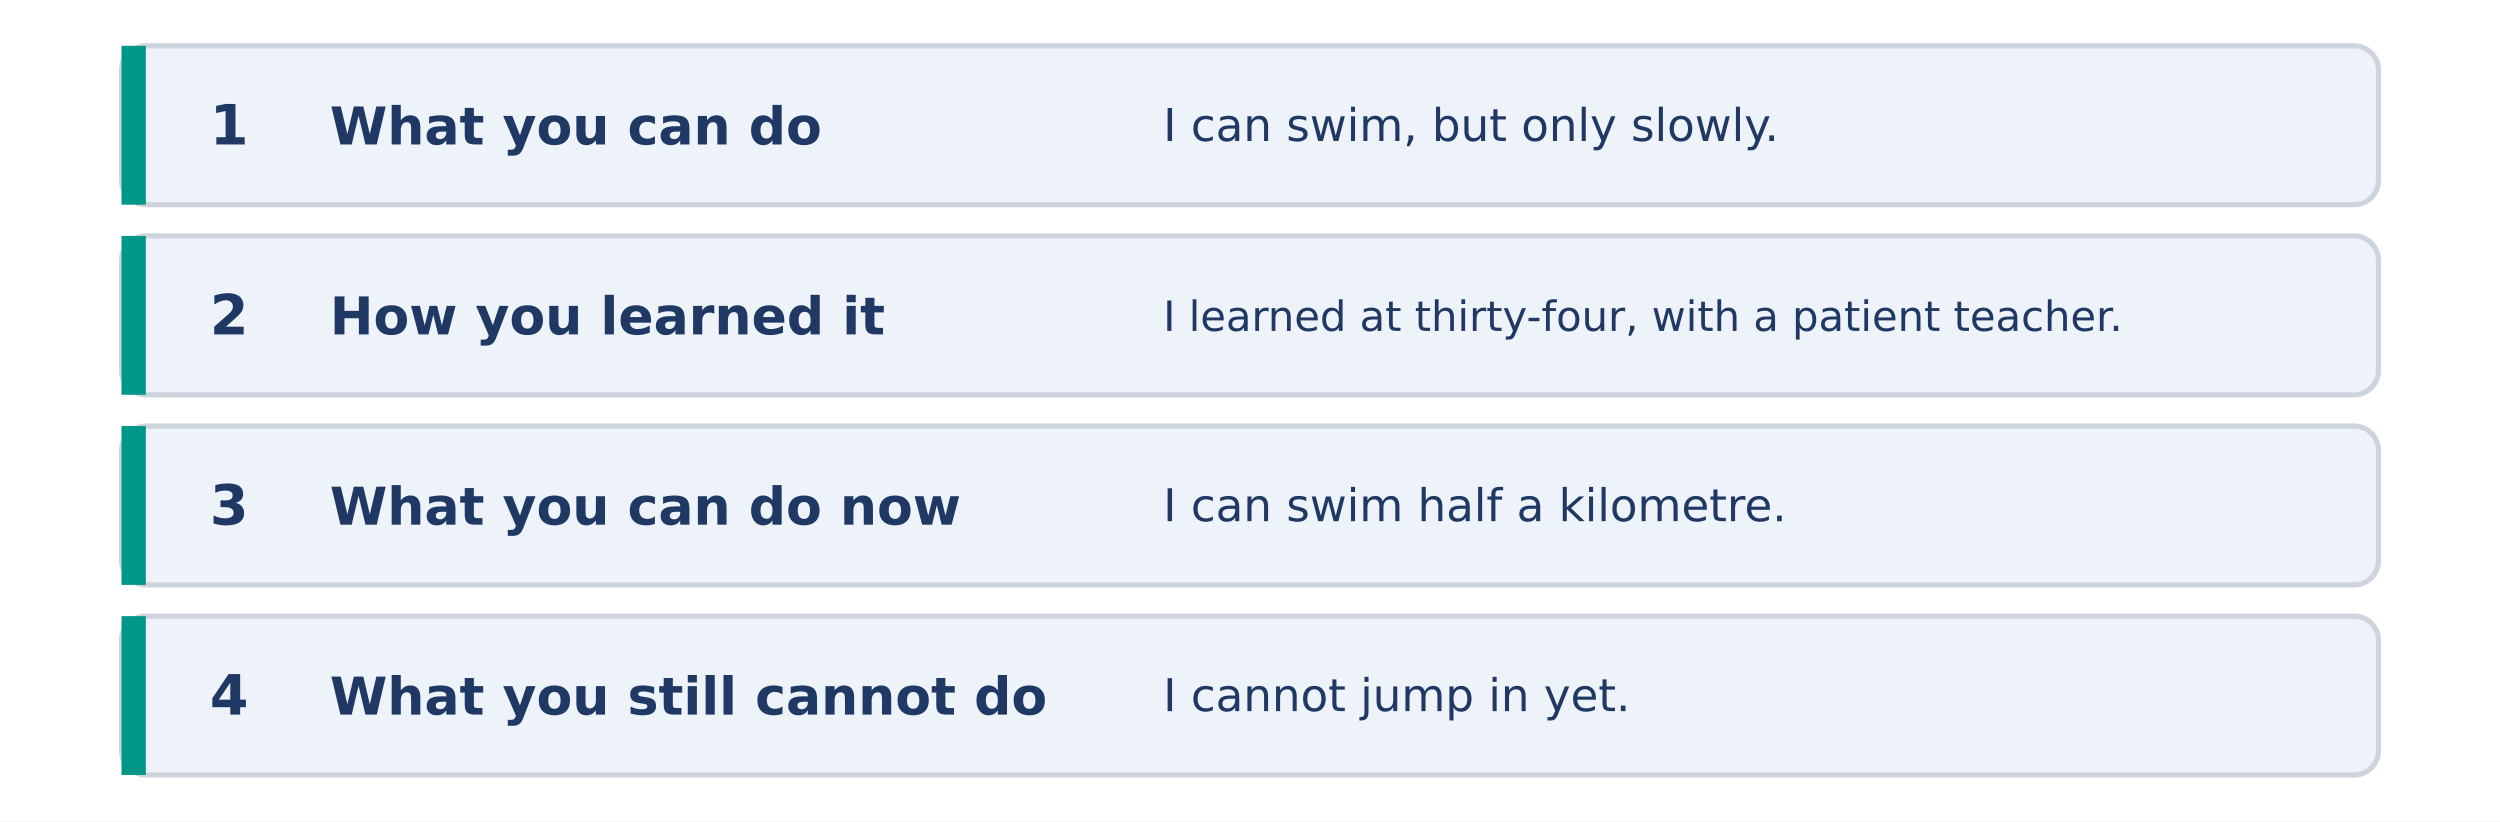
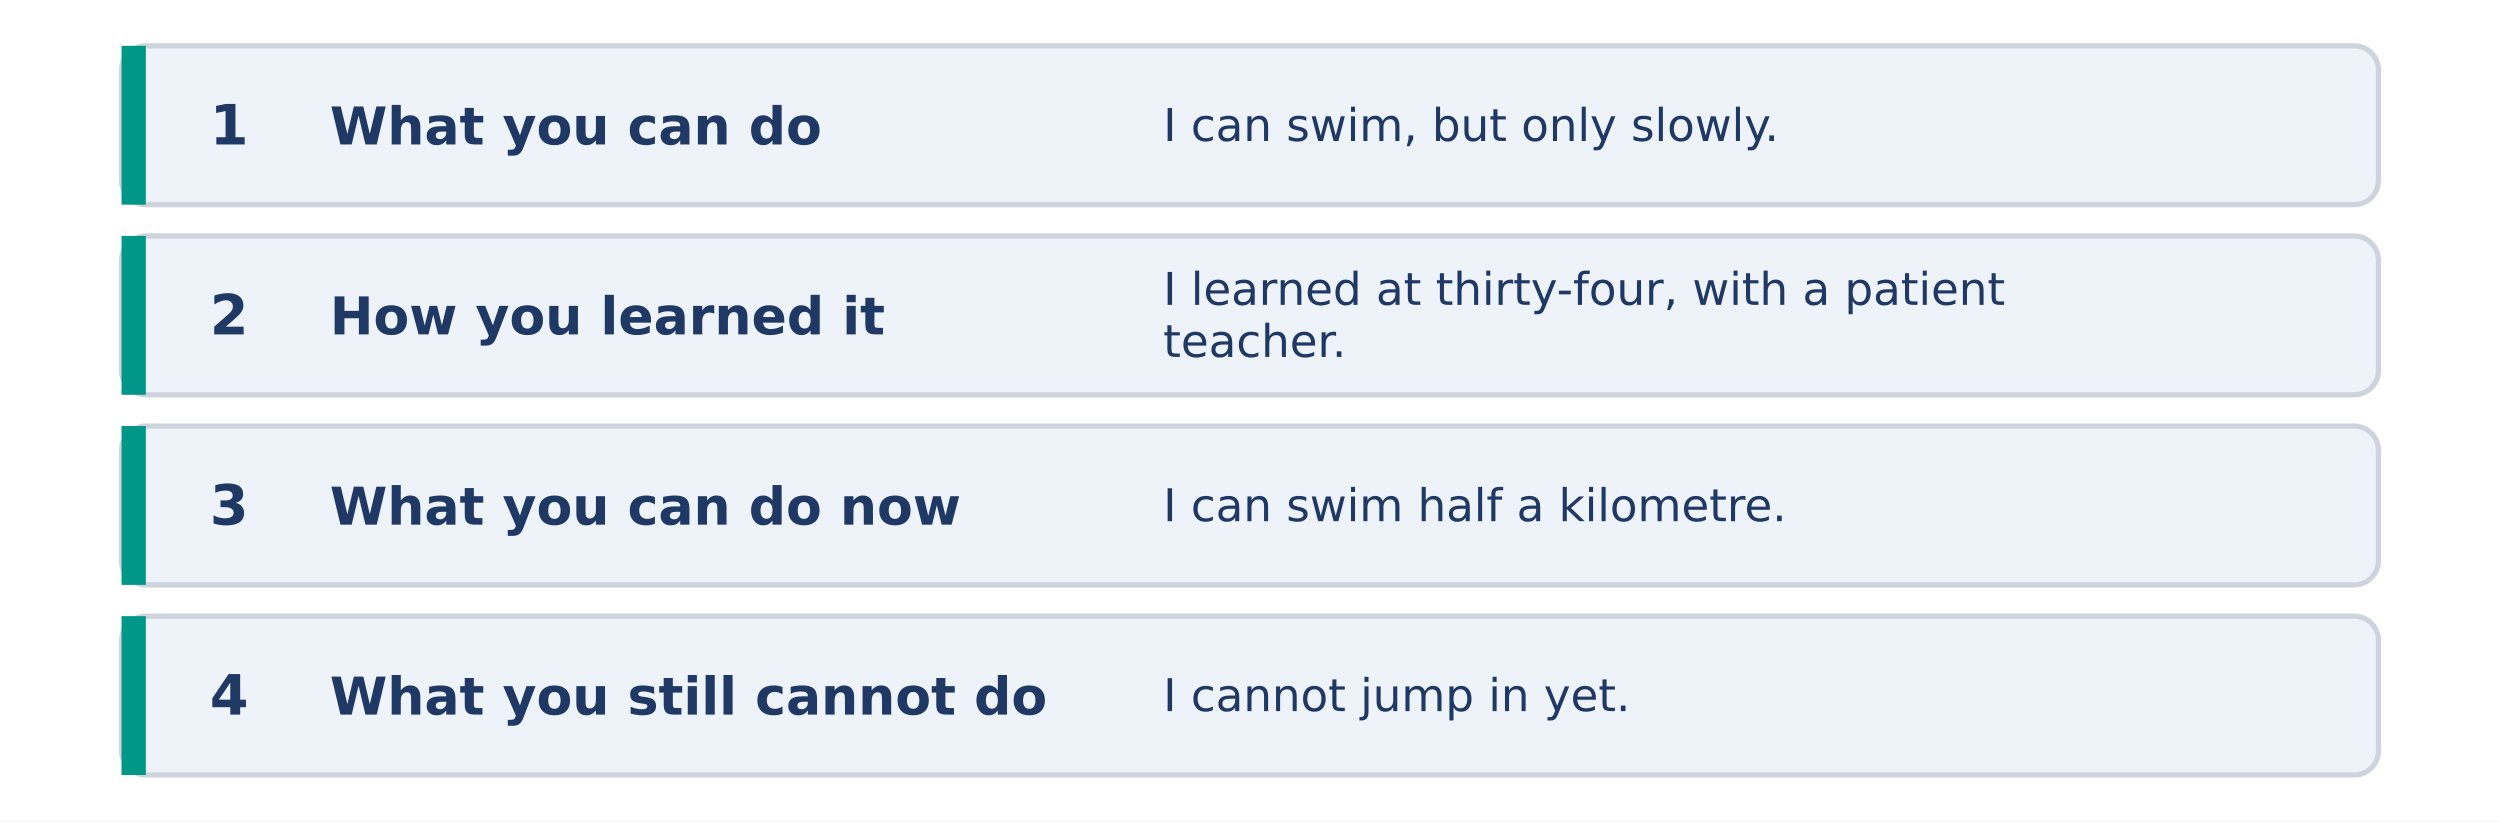
<svg xmlns="http://www.w3.org/2000/svg" width="1440" height="473" viewBox="0 0 1440 473">
  <rect width="1440" height="473" fill="#FFFFFF" />
  <rect x="70.0" y="26.4" width="1300.0" height="91.5" rx="14" fill="#EEF3F9" stroke="#CED4DD" stroke-width="3" />
  <rect x="70.0" y="26.4" width="14.0" height="91.5" rx="0" fill="#009688" stroke="none" stroke-width="0" />
  <text x="132.0" y="83.2" font-family="DejaVu Sans" font-size="32" font-weight="bold" fill="#1F3864" text-anchor="middle">1</text>
  <text x="190.0" y="83.2" font-family="DejaVu Sans" font-size="30" font-weight="bold" fill="#1F3864" text-anchor="start">What you can do</text>
  <text x="670.0" y="81.2" font-family="DejaVu Sans" font-size="26" font-weight="normal" fill="#1F3864" text-anchor="start">I can swim, but only slowly.</text>
  <rect x="70.0" y="135.9" width="1300.0" height="91.5" rx="14" fill="#EEF3F9" stroke="#CED4DD" stroke-width="3" />
  <rect x="70.0" y="135.9" width="14.0" height="91.5" rx="0" fill="#009688" stroke="none" stroke-width="0" />
  <text x="132.0" y="192.6" font-family="DejaVu Sans" font-size="32" font-weight="bold" fill="#1F3864" text-anchor="middle">2</text>
  <text x="190.0" y="192.6" font-family="DejaVu Sans" font-size="30" font-weight="bold" fill="#1F3864" text-anchor="start">How you learned it</text>
-   <text x="670.0" y="190.6" font-family="DejaVu Sans" font-size="24" font-weight="normal" fill="#1F3864" text-anchor="start">I learned at thirty-four, with a patient teacher.</text>
+   <text x="670.0" y="175.6" font-family="DejaVu Sans" font-size="26" font-weight="normal" fill="#1F3864" text-anchor="start">I learned at thirty-four, with a patient</text>
+   <text x="670.0" y="205.6" font-family="DejaVu Sans" font-size="26" font-weight="normal" fill="#1F3864" text-anchor="start">teacher.</text>
  <rect x="70.0" y="245.4" width="1300.0" height="91.5" rx="14" fill="#EEF3F9" stroke="#CED4DD" stroke-width="3" />
  <rect x="70.0" y="245.4" width="14.0" height="91.5" rx="0" fill="#009688" stroke="none" stroke-width="0" />
  <text x="132.0" y="302.2" font-family="DejaVu Sans" font-size="32" font-weight="bold" fill="#1F3864" text-anchor="middle">3</text>
  <text x="190.0" y="302.2" font-family="DejaVu Sans" font-size="30" font-weight="bold" fill="#1F3864" text-anchor="start">What you can do now</text>
  <text x="670.0" y="300.2" font-family="DejaVu Sans" font-size="26" font-weight="normal" fill="#1F3864" text-anchor="start">I can swim half a kilometre.</text>
  <rect x="70.0" y="354.9" width="1300.0" height="91.5" rx="14" fill="#EEF3F9" stroke="#CED4DD" stroke-width="3" />
  <rect x="70.0" y="354.9" width="14.0" height="91.5" rx="0" fill="#009688" stroke="none" stroke-width="0" />
  <text x="132.0" y="411.6" font-family="DejaVu Sans" font-size="32" font-weight="bold" fill="#1F3864" text-anchor="middle">4</text>
  <text x="190.0" y="411.6" font-family="DejaVu Sans" font-size="30" font-weight="bold" fill="#1F3864" text-anchor="start">What you still cannot do</text>
  <text x="670.0" y="409.6" font-family="DejaVu Sans" font-size="26" font-weight="normal" fill="#1F3864" text-anchor="start">I cannot jump in yet.</text>
</svg>
